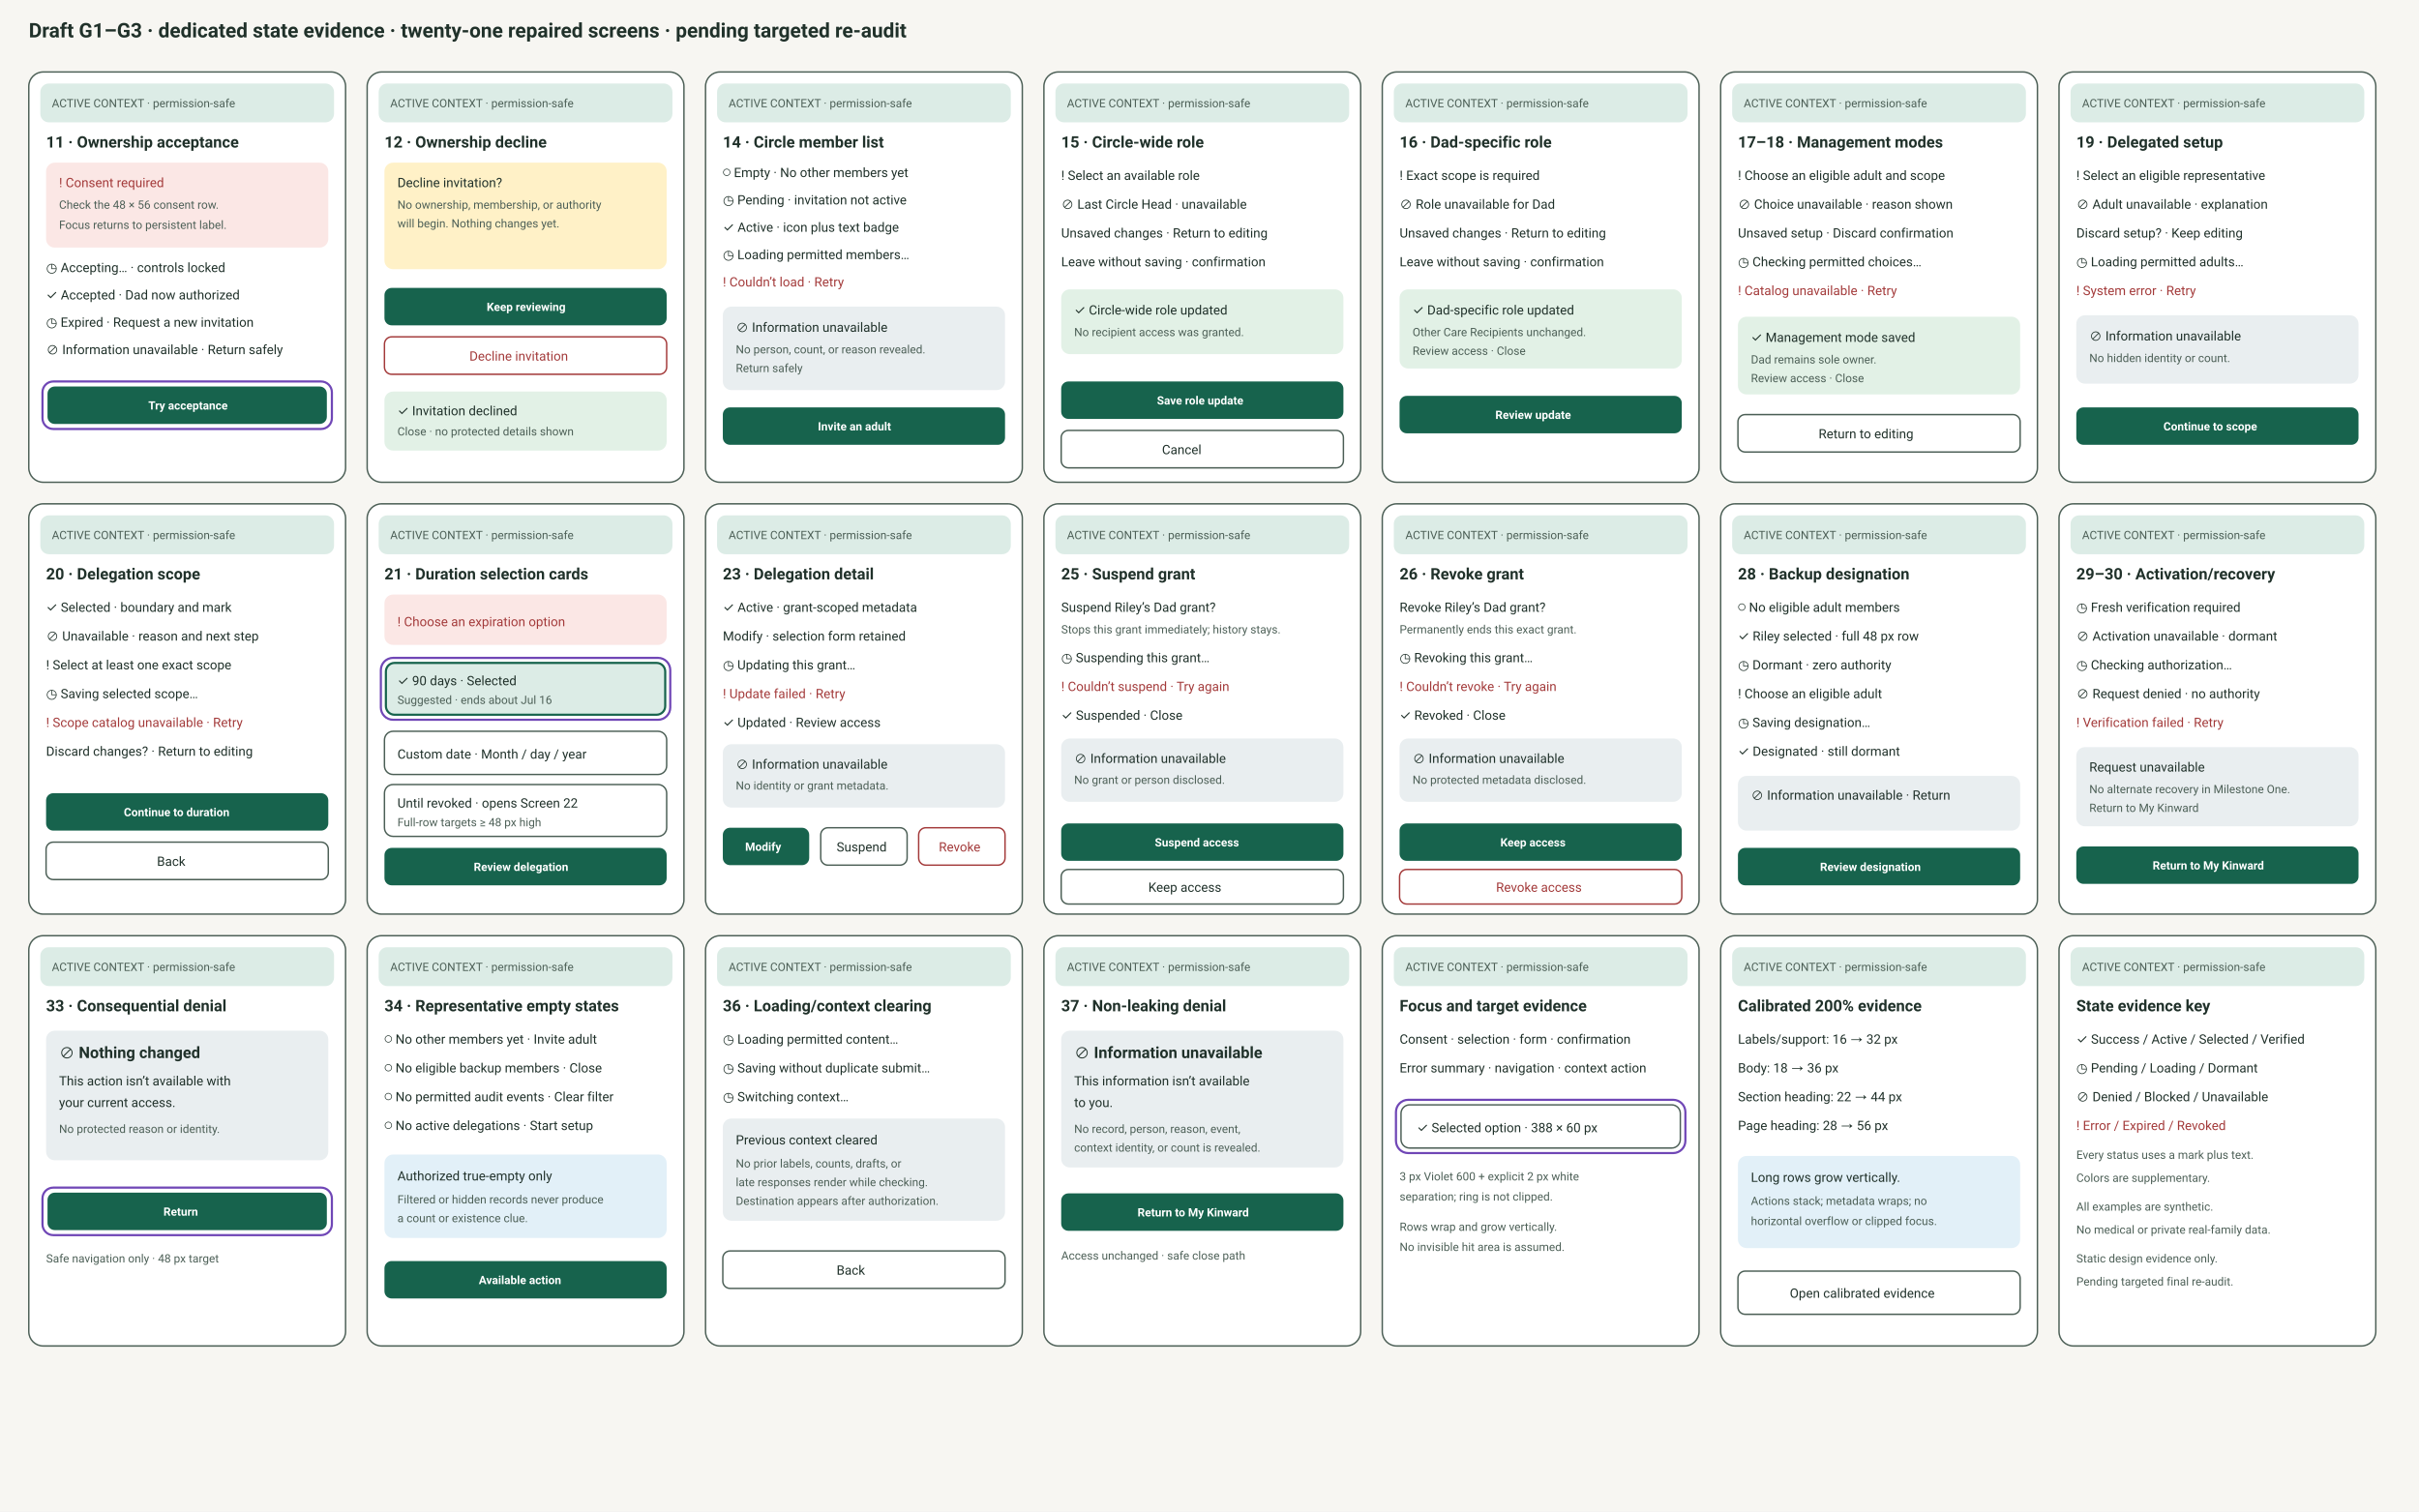
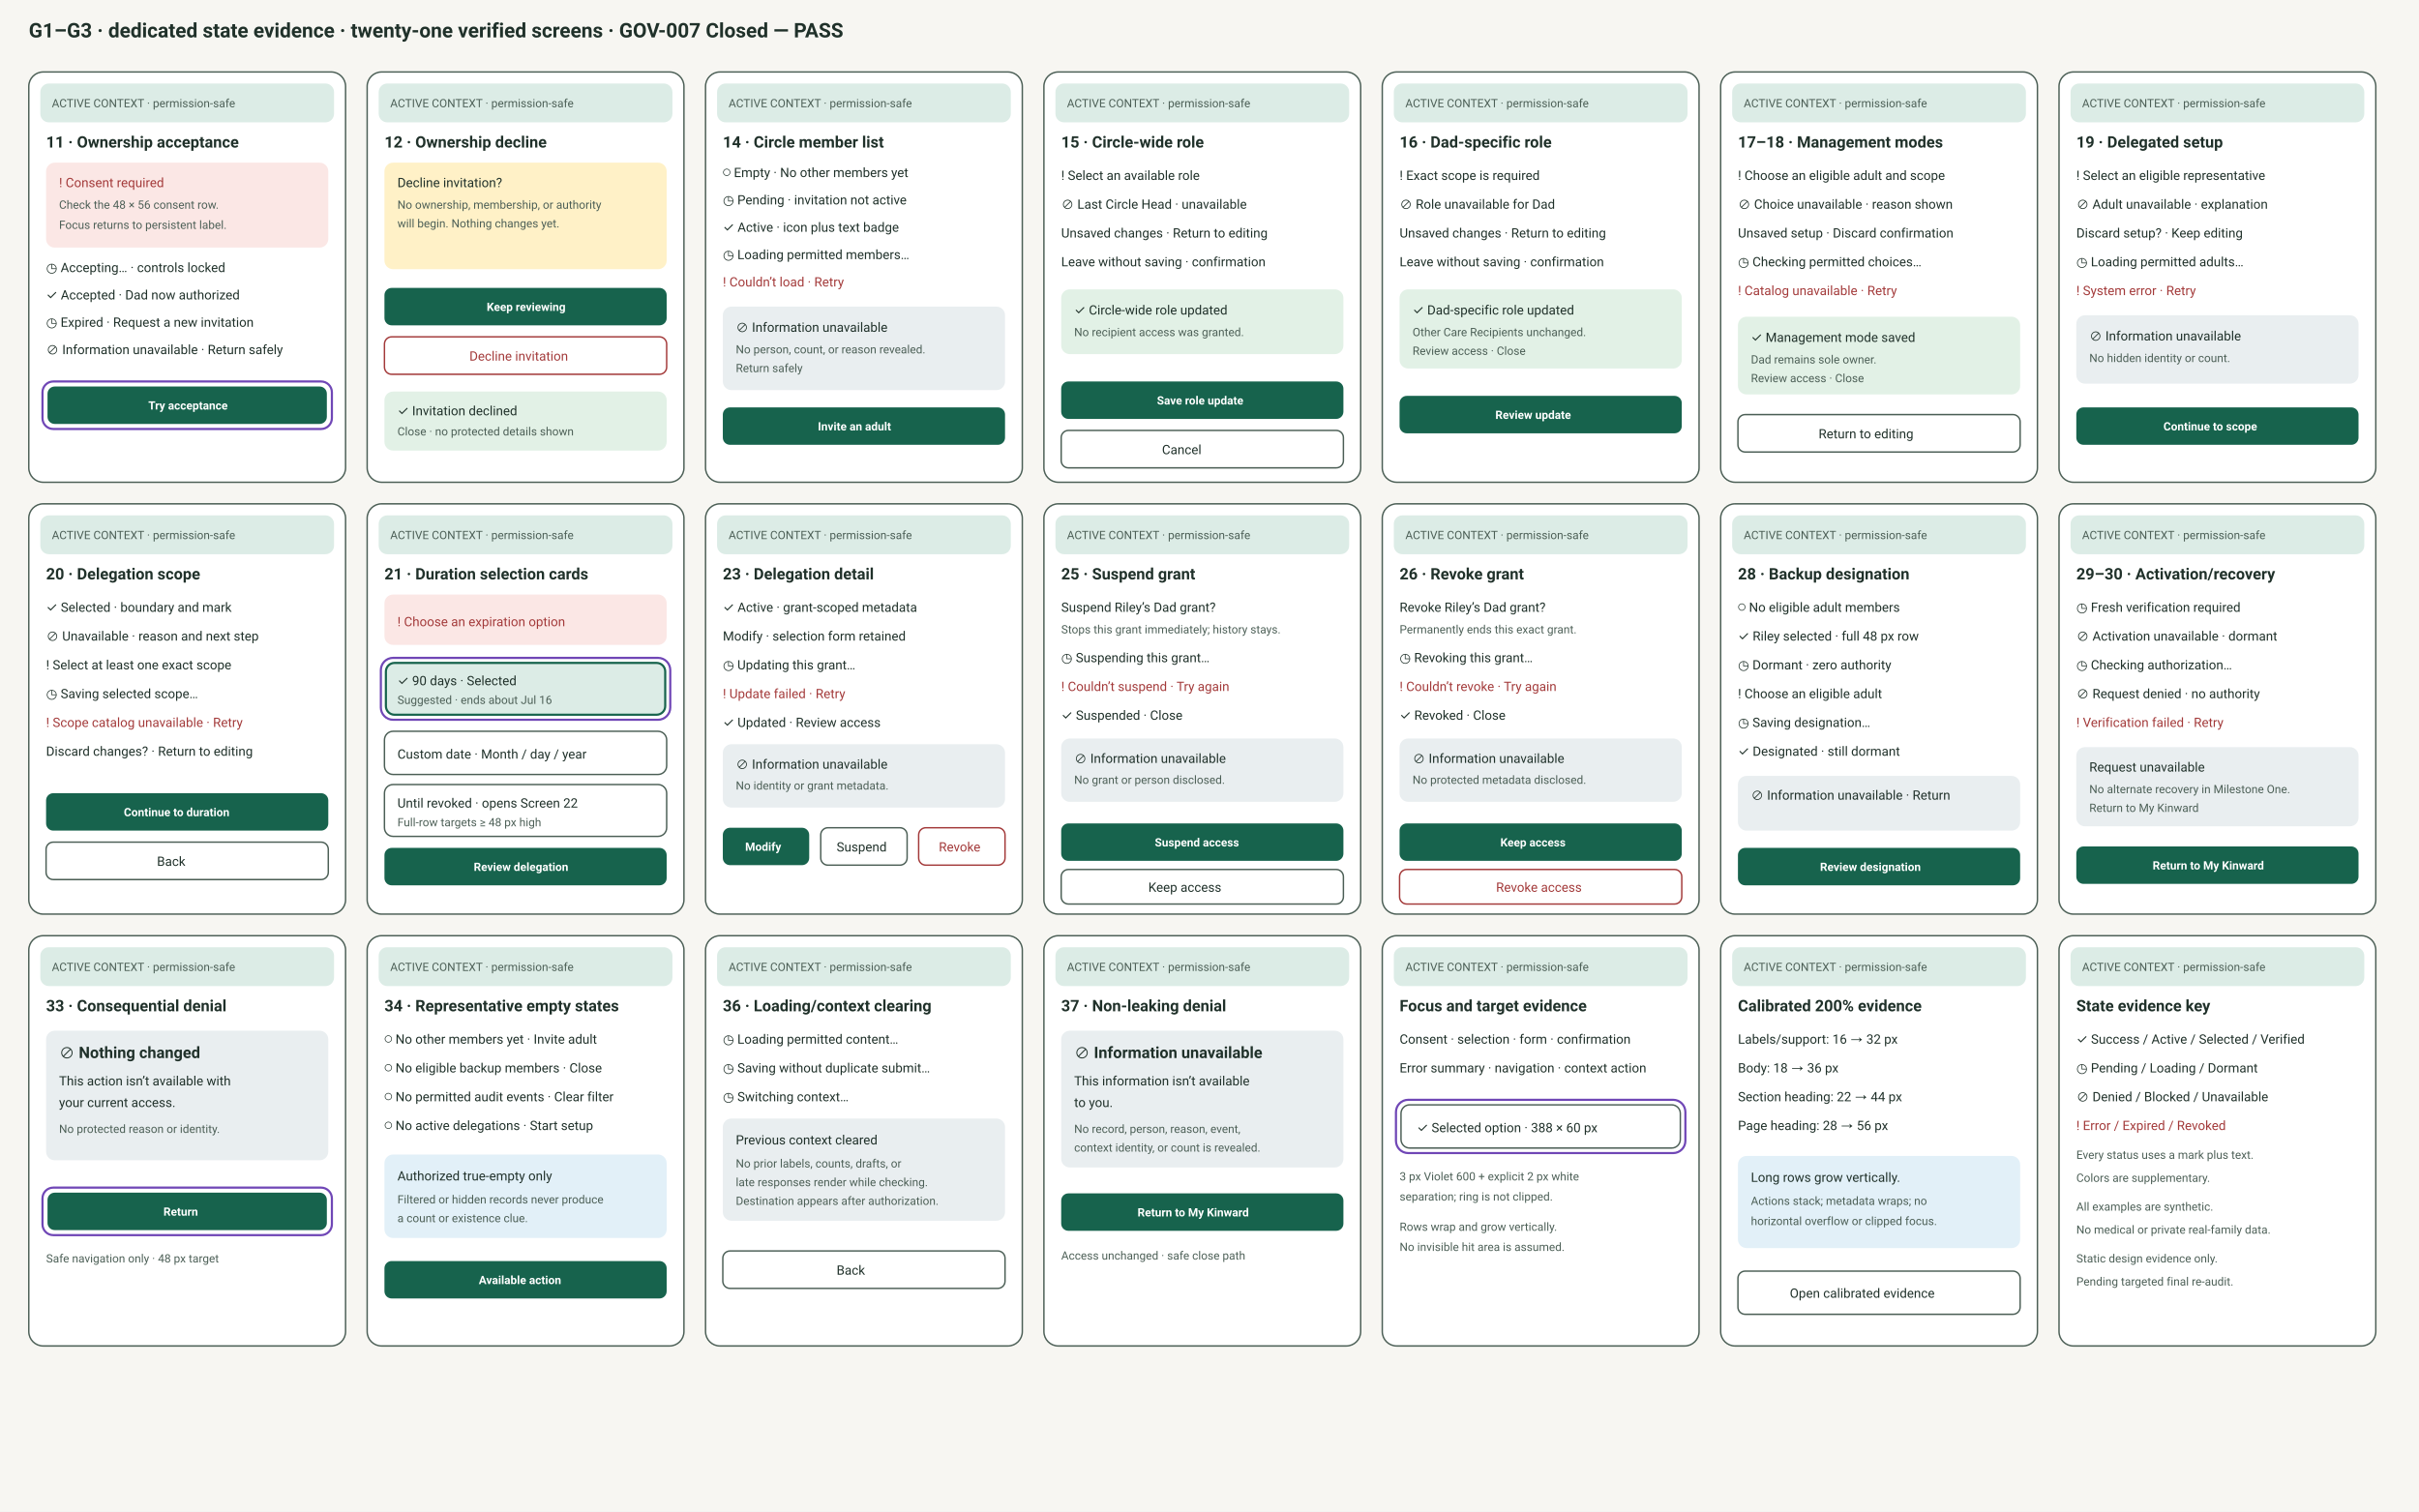
<svg xmlns="http://www.w3.org/2000/svg" width="3360" height="2100" viewBox="0 0 3360 2100" role="img" aria-labelledby="title desc">
  <defs>
    <style>
text{font-family:-apple-system,BlinkMacSystemFont,"Segoe UI",Roboto,Helvetica,Arial,sans-serif;fill:#20312A}.title{font-family:-apple-system,BlinkMacSystemFont,"Segoe UI",Roboto,Helvetica,Arial,sans-serif;font-size:28px;font-weight:700}.h2{font-family:-apple-system,BlinkMacSystemFont,"Segoe UI",Roboto,Helvetica,Arial,sans-serif;font-size:22px;font-weight:700}.body{font-family:-apple-system,BlinkMacSystemFont,"Segoe UI",Roboto,Helvetica,Arial,sans-serif;font-size:18px}.support{font-family:-apple-system,BlinkMacSystemFont,"Segoe UI",Roboto,Helvetica,Arial,sans-serif;font-size:16px;fill:#4C5F56}.card{fill:#FFFFFF;stroke:#4C5F56;stroke-width:2}.ctx{fill:#DCECE6}.info{fill:#E2F0F8}.warn{fill:#FFF1C7}.error{fill:#FBE7E5}.neutral{fill:#E9EEF0}.success{fill:#E2F1E6}.primary{fill:#17634D}.control{fill:#FFFFFF;stroke:#4C5F56;stroke-width:2}.danger{fill:#FFFFFF;stroke:#A33A3A;stroke-width:2}.white{font-family:-apple-system,BlinkMacSystemFont,"Segoe UI",Roboto,Helvetica,Arial,sans-serif;fill:#FFFFFF;font-size:16px;font-weight:700}.red{fill:#A33A3A}.focus{fill:none;stroke:#7047B6;stroke-width:3}.sep{fill:none;stroke:#FFFFFF;stroke-width:2}
</style>
    <g id="base">
      <rect class="card" width="440" height="570" rx="20" />
      <rect class="ctx" x="16" y="16" width="408" height="54" rx="12" />
      <text class="support" x="32" y="49">ACTIVE CONTEXT · permission-safe</text>
    </g>
  </defs>
  <rect width="3360" height="2100" fill="#F7F6F2" />
-   <text class="title" x="40" y="52">Draft G1–G3 · dedicated state evidence · twenty-one repaired screens · pending targeted re-audit</text>
+   <text class="title" x="40" y="52">G1–G3 · dedicated state evidence · twenty-one verified screens · GOV-007 Closed — PASS</text>
  <g transform="translate(40 100)">
    <use href="#base" />
    <text class="h2" x="24" y="105">11 · Ownership acceptance</text>
    <rect class="error" x="24" y="126" width="392" height="118" rx="12" />
    <text class="body red" x="42" y="160">! Consent required</text>
    <text class="support" x="42" y="190">Check the 48 × 56 consent row.</text>
    <text class="support" x="42" y="218">Focus returns to persistent label.</text>
    <text class="body" x="24" y="278">◷ Accepting… · controls locked</text>
    <text class="body" x="24" y="316">✓ Accepted · Dad now authorized</text>
    <text class="body" x="24" y="354">◷ Expired · Request a new invitation</text>
    <text class="body" x="24" y="392">⊘ Information unavailable · Return safely</text>
    <rect class="focus" x="19" y="430" width="402" height="66" rx="15" />
    <rect class="sep" x="23" y="434" width="394" height="58" rx="13" />
    <rect class="primary" x="26" y="437" width="388" height="52" rx="10" />
    <text class="white" x="166" y="469" fill="#FFFFFF">Try acceptance</text>
  </g>
  <g transform="translate(510 100)">
    <use href="#base" />
    <text class="h2" x="24" y="105">12 · Ownership decline</text>
    <rect class="warn" x="24" y="126" width="392" height="148" rx="12" />
    <text class="body" x="42" y="160">Decline invitation?</text>
    <text class="support" x="42" y="190">No ownership, membership, or authority</text>
    <text class="support" x="42" y="216">will begin. Nothing changes yet.</text>
    <rect class="primary" x="24" y="300" width="392" height="52" rx="10" />
    <text class="white" x="166" y="332" fill="#FFFFFF">Keep reviewing</text>
    <rect class="danger" x="24" y="368" width="392" height="52" rx="10" />
    <text class="body red" x="142" y="401">Decline invitation</text>
    <rect class="success" x="24" y="444" width="392" height="82" rx="12" />
    <text class="body" x="42" y="477">✓ Invitation declined</text>
    <text class="support" x="42" y="505">Close · no protected details shown</text>
  </g>
  <g transform="translate(980 100)">
    <use href="#base" />
    <text class="h2" x="24" y="105">14 · Circle member list</text>
    <text class="body" x="24" y="146">○ Empty · No other members yet</text>
    <text class="body" x="24" y="184">◷ Pending · invitation not active</text>
    <text class="body" x="24" y="222">✓ Active · icon plus text badge</text>
    <text class="body" x="24" y="260">◷ Loading permitted members…</text>
    <text class="body red" x="24" y="298">! Couldn’t load · Retry</text>
    <rect class="neutral" x="24" y="326" width="392" height="116" rx="12" />
    <text class="body" x="42" y="361">⊘ Information unavailable</text>
    <text class="support" x="42" y="391">No person, count, or reason revealed.</text>
    <text class="support" x="42" y="417">Return safely</text>
    <rect class="primary" x="24" y="466" width="392" height="52" rx="10" />
    <text class="white" x="156" y="498" fill="#FFFFFF">Invite an adult</text>
  </g>
  <g transform="translate(1450 100)">
    <use href="#base" />
    <text class="h2" x="24" y="105">15 · Circle-wide role</text>
    <text class="body" x="24" y="150">! Select an available role</text>
    <text class="body" x="24" y="190">⊘ Last Circle Head · unavailable</text>
    <text class="body" x="24" y="230">Unsaved changes · Return to editing</text>
    <text class="body" x="24" y="270">Leave without saving · confirmation</text>
    <rect class="success" x="24" y="302" width="392" height="90" rx="12" />
    <text class="body" x="42" y="337">✓ Circle-wide role updated</text>
    <text class="support" x="42" y="367">No recipient access was granted.</text>
    <rect class="primary" x="24" y="430" width="392" height="52" rx="10" />
    <text class="white" x="157" y="462" fill="#FFFFFF">Save role update</text>
    <rect class="control" x="24" y="498" width="392" height="52" rx="10" />
    <text class="body" x="164" y="531">Cancel</text>
  </g>
  <g transform="translate(1920 100)">
    <use href="#base" />
    <text class="h2" x="24" y="105">16 · Dad-specific role</text>
    <text class="body" x="24" y="150">! Exact scope is required</text>
    <text class="body" x="24" y="190">⊘ Role unavailable for Dad</text>
    <text class="body" x="24" y="230">Unsaved changes · Return to editing</text>
    <text class="body" x="24" y="270">Leave without saving · confirmation</text>
    <rect class="success" x="24" y="302" width="392" height="110" rx="12" />
    <text class="body" x="42" y="337">✓ Dad-specific role updated</text>
    <text class="support" x="42" y="367">Other Care Recipients unchanged.</text>
    <text class="support" x="42" y="393">Review access · Close</text>
    <rect class="primary" x="24" y="450" width="392" height="52" rx="10" />
    <text class="white" x="157" y="482" fill="#FFFFFF">Review update</text>
  </g>
  <g transform="translate(2390 100)">
    <use href="#base" />
    <text class="h2" x="24" y="105">17–18 · Management modes</text>
    <text class="body" x="24" y="150">! Choose an eligible adult and scope</text>
    <text class="body" x="24" y="190">⊘ Choice unavailable · reason shown</text>
    <text class="body" x="24" y="230">Unsaved setup · Discard confirmation</text>
    <text class="body" x="24" y="270">◷ Checking permitted choices…</text>
    <text class="body red" x="24" y="310">! Catalog unavailable · Retry</text>
    <rect class="success" x="24" y="340" width="392" height="108" rx="12" />
    <text class="body" x="42" y="375">✓ Management mode saved</text>
    <text class="support" x="42" y="405">Dad remains sole owner.</text>
    <text class="support" x="42" y="431">Review access · Close</text>
    <rect class="control" x="24" y="476" width="392" height="52" rx="10" />
    <text class="body" x="136" y="509">Return to editing</text>
  </g>
  <g transform="translate(2860 100)">
    <use href="#base" />
    <text class="h2" x="24" y="105">19 · Delegated setup</text>
    <text class="body" x="24" y="150">! Select an eligible representative</text>
    <text class="body" x="24" y="190">⊘ Adult unavailable · explanation</text>
    <text class="body" x="24" y="230">Discard setup? · Keep editing</text>
    <text class="body" x="24" y="270">◷ Loading permitted adults…</text>
    <text class="body red" x="24" y="310">! System error · Retry</text>
    <rect class="neutral" x="24" y="338" width="392" height="95" rx="12" />
    <text class="body" x="42" y="373">⊘ Information unavailable</text>
    <text class="support" x="42" y="403">No hidden identity or count.</text>
    <rect class="primary" x="24" y="466" width="392" height="52" rx="10" />
    <text class="white" x="145" y="498" fill="#FFFFFF">Continue to scope</text>
  </g>
  <g transform="translate(40 700)">
    <use href="#base" />
    <text class="h2" x="24" y="105">20 · Delegation scope</text>
    <text class="body" x="24" y="150">✓ Selected · boundary and mark</text>
    <text class="body" x="24" y="190">⊘ Unavailable · reason and next step</text>
    <text class="body" x="24" y="230">! Select at least one exact scope</text>
    <text class="body" x="24" y="270">◷ Saving selected scope…</text>
    <text class="body red" x="24" y="310">! Scope catalog unavailable · Retry</text>
    <text class="body" x="24" y="350">Discard changes? · Return to editing</text>
    <rect class="primary" x="24" y="402" width="392" height="52" rx="10" />
    <text class="white" x="132" y="434" fill="#FFFFFF">Continue to duration</text>
    <rect class="control" x="24" y="470" width="392" height="52" rx="10" />
    <text class="body" x="178" y="503">Back</text>
  </g>
  <g transform="translate(510 700)">
    <use href="#base" />
    <text class="h2" x="24" y="105">21 · Duration selection cards</text>
    <rect class="error" x="24" y="126" width="392" height="70" rx="12" />
    <text class="body red" x="42" y="170">! Choose an expiration option</text>
    <rect class="focus" x="19" y="214" width="402" height="86" rx="17" />
    <rect class="sep" x="23" y="218" width="394" height="78" rx="15" />
    <rect x="26" y="221" width="388" height="72" rx="12" fill="#DCECE6" stroke="#17634D" stroke-width="3" />
    <text class="body" x="42" y="252">✓ 90 days · Selected</text>
    <text class="support" x="42" y="278">Suggested · ends about Jul 16</text>
    <rect class="control" x="24" y="316" width="392" height="60" rx="12" />
    <text class="body" x="42" y="354">Custom date · Month / day / year</text>
    <rect class="control" x="24" y="390" width="392" height="72" rx="12" />
    <text class="body" x="42" y="422">Until revoked · opens Screen 22</text>
    <text class="support" x="42" y="448">Full-row targets ≥ 48 px high</text>
    <rect class="primary" x="24" y="478" width="392" height="52" rx="10" />
    <text class="white" fill="#FFFFFF" x="148" y="510">Review delegation</text>
  </g>
  <g transform="translate(980 700)">
    <use href="#base" />
    <text class="h2" x="24" y="105">23 · Delegation detail</text>
    <text class="body" x="24" y="150">✓ Active · grant-scoped metadata</text>
    <text class="body" x="24" y="190">Modify · selection form retained</text>
    <text class="body" x="24" y="230">◷ Updating this grant…</text>
    <text class="body red" x="24" y="270">! Update failed · Retry</text>
    <text class="body" x="24" y="310">✓ Updated · Review access</text>
    <rect class="neutral" x="24" y="334" width="392" height="88" rx="12" />
    <text class="body" x="42" y="368">⊘ Information unavailable</text>
    <text class="support" x="42" y="397">No identity or grant metadata.</text>
    <rect class="primary" x="24" y="450" width="120" height="52" rx="10" />
    <text class="white" x="55" y="482" fill="#FFFFFF">Modify</text>
    <rect class="control" x="160" y="450" width="120" height="52" rx="10" />
    <text class="body" x="182" y="483">Suspend</text>
    <rect class="danger" x="296" y="450" width="120" height="52" rx="10" />
    <text class="body red" x="324" y="483">Revoke</text>
  </g>
  <g transform="translate(1450 700)">
    <use href="#base" />
    <text class="h2" x="24" y="105">25 · Suspend grant</text>
    <text class="body" x="24" y="150">Suspend Riley’s Dad grant?</text>
    <text class="support" x="24" y="180">Stops this grant immediately; history stays.</text>
    <text class="body" x="24" y="220">◷ Suspending this grant…</text>
    <text class="body red" x="24" y="260">! Couldn’t suspend · Try again</text>
    <text class="body" x="24" y="300">✓ Suspended · Close</text>
    <rect class="neutral" x="24" y="326" width="392" height="88" rx="12" />
    <text class="body" x="42" y="360">⊘ Information unavailable</text>
    <text class="support" x="42" y="389">No grant or person disclosed.</text>
    <rect class="primary" x="24" y="444" width="392" height="52" rx="10" />
    <text class="white" x="154" y="476" fill="#FFFFFF">Suspend access</text>
    <rect class="control" x="24" y="508" width="392" height="48" rx="10" />
    <text class="body" x="145" y="539">Keep access</text>
  </g>
  <g transform="translate(1920 700)">
    <use href="#base" />
    <text class="h2" x="24" y="105">26 · Revoke grant</text>
    <text class="body" x="24" y="150">Revoke Riley’s Dad grant?</text>
    <text class="support" x="24" y="180">Permanently ends this exact grant.</text>
    <text class="body" x="24" y="220">◷ Revoking this grant…</text>
    <text class="body red" x="24" y="260">! Couldn’t revoke · Try again</text>
    <text class="body" x="24" y="300">✓ Revoked · Close</text>
    <rect class="neutral" x="24" y="326" width="392" height="88" rx="12" />
    <text class="body" x="42" y="360">⊘ Information unavailable</text>
    <text class="support" x="42" y="389">No protected metadata disclosed.</text>
    <rect class="primary" x="24" y="444" width="392" height="52" rx="10" />
    <text class="white" x="164" y="476" fill="#FFFFFF">Keep access</text>
    <rect class="danger" x="24" y="508" width="392" height="48" rx="10" />
    <text class="body red" x="158" y="539">Revoke access</text>
  </g>
  <g transform="translate(2390 700)">
    <use href="#base" />
    <text class="h2" x="24" y="105">28 · Backup designation</text>
    <text class="body" x="24" y="150">○ No eligible adult members</text>
    <text class="body" x="24" y="190">✓ Riley selected · full 48 px row</text>
    <text class="body" x="24" y="230">◷ Dormant · zero authority</text>
    <text class="body" x="24" y="270">! Choose an eligible adult</text>
    <text class="body" x="24" y="310">◷ Saving designation…</text>
    <text class="body" x="24" y="350">✓ Designated · still dormant</text>
    <rect class="neutral" x="24" y="378" width="392" height="76" rx="12" />
    <text class="body" x="42" y="411">⊘ Information unavailable · Return</text>
    <rect class="primary" x="24" y="478" width="392" height="52" rx="10" />
    <text class="white" x="138" y="510" fill="#FFFFFF">Review designation</text>
  </g>
  <g transform="translate(2860 700)">
    <use href="#base" />
    <text class="h2" x="24" y="105">29–30 · Activation/recovery</text>
    <text class="body" x="24" y="150">◷ Fresh verification required</text>
    <text class="body" x="24" y="190">⊘ Activation unavailable · dormant</text>
    <text class="body" x="24" y="230">◷ Checking authorization…</text>
    <text class="body" x="24" y="270">⊘ Request denied · no authority</text>
    <text class="body red" x="24" y="310">! Verification failed · Retry</text>
    <rect class="neutral" x="24" y="338" width="392" height="110" rx="12" />
    <text class="body" x="42" y="372">Request unavailable</text>
    <text class="support" x="42" y="402">No alternate recovery in Milestone One.</text>
    <text class="support" x="42" y="428">Return to My Kinward</text>
    <rect class="primary" x="24" y="476" width="392" height="52" rx="10" />
    <text class="white" x="130" y="508" fill="#FFFFFF">Return to My Kinward</text>
  </g>
  <g transform="translate(40 1300)">
    <use href="#base" />
    <text class="h2" x="24" y="105">33 · Consequential denial</text>
    <rect class="neutral" x="24" y="132" width="392" height="180" rx="12" />
    <text class="h2" x="42" y="170">⊘ Nothing changed</text>
    <text class="body" x="42" y="208">This action isn’t available with</text>
    <text class="body" x="42" y="238">your current access.</text>
    <text class="support" x="42" y="274">No protected reason or identity.</text>
    <rect class="focus" x="19" y="350" width="402" height="66" rx="15" />
    <rect class="sep" x="23" y="354" width="394" height="58" rx="13" />
    <rect class="primary" x="26" y="357" width="388" height="52" rx="10" />
    <text class="white" x="187" y="389" fill="#FFFFFF">Return</text>
    <text class="support" x="24" y="454">Safe navigation only · 48 px target</text>
  </g>
  <g transform="translate(510 1300)">
    <use href="#base" />
    <text class="h2" x="24" y="105">34 · Representative empty states</text>
    <text class="body" x="24" y="150">○ No other members yet · Invite adult</text>
    <text class="body" x="24" y="190">○ No eligible backup members · Close</text>
    <text class="body" x="24" y="230">○ No permitted audit events · Clear filter</text>
    <text class="body" x="24" y="270">○ No active delegations · Start setup</text>
    <rect class="info" x="24" y="304" width="392" height="116" rx="12" />
    <text class="body" x="42" y="340">Authorized true-empty only</text>
    <text class="support" x="42" y="372">Filtered or hidden records never produce</text>
    <text class="support" x="42" y="398">a count or existence clue.</text>
    <rect class="primary" x="24" y="452" width="392" height="52" rx="10" />
    <text class="white" x="155" y="484" fill="#FFFFFF">Available action</text>
  </g>
  <g transform="translate(980 1300)">
    <use href="#base" />
    <text class="h2" x="24" y="105">36 · Loading/context clearing</text>
    <text class="body" x="24" y="150">◷ Loading permitted content…</text>
    <text class="body" x="24" y="190">◷ Saving without duplicate submit…</text>
    <text class="body" x="24" y="230">◷ Switching context…</text>
    <rect class="neutral" x="24" y="254" width="392" height="142" rx="12" />
    <text class="body" x="42" y="290">Previous context cleared</text>
    <text class="support" x="42" y="322">No prior labels, counts, drafts, or</text>
    <text class="support" x="42" y="348">late responses render while checking.</text>
    <text class="support" x="42" y="374">Destination appears after authorization.</text>
    <rect class="control" x="24" y="438" width="392" height="52" rx="10" />
    <text class="body" x="182" y="471">Back</text>
  </g>
  <g transform="translate(1450 1300)">
    <use href="#base" />
    <text class="h2" x="24" y="105">37 · Non-leaking denial</text>
    <rect class="neutral" x="24" y="132" width="392" height="190" rx="12" />
    <text class="h2" x="42" y="170">⊘ Information unavailable</text>
    <text class="body" x="42" y="208">This information isn’t available</text>
    <text class="body" x="42" y="238">to you.</text>
    <text class="support" x="42" y="274">No record, person, reason, event,</text>
    <text class="support" x="42" y="300">context identity, or count is revealed.</text>
    <rect class="primary" x="24" y="358" width="392" height="52" rx="10" />
    <text class="white" x="130" y="390" fill="#FFFFFF">Return to My Kinward</text>
    <text class="support" x="24" y="450">Access unchanged · safe close path</text>
  </g>
  <g transform="translate(1920 1300)">
    <use href="#base" />
    <text class="h2" x="24" y="105">Focus and target evidence</text>
    <text class="body" x="24" y="150">Consent · selection · form · confirmation</text>
    <text class="body" x="24" y="190">Error summary · navigation · context action</text>
    <rect class="focus" x="19" y="228" width="402" height="74" rx="17" />
    <rect class="sep" x="23" y="232" width="394" height="66" rx="15" />
    <rect class="control" x="26" y="235" width="388" height="60" rx="12" />
    <text class="body" x="48" y="273">✓ Selected option · 388 × 60 px</text>
    <text class="support" x="24" y="340">3 px Violet 600 + explicit 2 px white</text>
    <text class="support" x="24" y="368">separation; ring is not clipped.</text>
    <text class="support" x="24" y="410">Rows wrap and grow vertically.</text>
    <text class="support" x="24" y="438">No invisible hit area is assumed.</text>
  </g>
  <g transform="translate(2390 1300)">
    <use href="#base" />
    <text class="h2" x="24" y="105">Calibrated 200% evidence</text>
    <text class="body" x="24" y="150">Labels/support: 16 → 32 px</text>
    <text class="body" x="24" y="190">Body: 18 → 36 px</text>
    <text class="body" x="24" y="230">Section heading: 22 → 44 px</text>
    <text class="body" x="24" y="270">Page heading: 28 → 56 px</text>
    <rect class="info" x="24" y="306" width="392" height="128" rx="12" />
    <text class="body" x="42" y="342">Long rows grow vertically.</text>
    <text class="support" x="42" y="374">Actions stack; metadata wraps; no</text>
    <text class="support" x="42" y="402">horizontal overflow or clipped focus.</text>
    <rect class="control" x="24" y="466" width="392" height="60" rx="10" />
    <text class="body" x="96" y="503">Open calibrated evidence</text>
  </g>
  <g transform="translate(2860 1300)">
    <use href="#base" />
    <text class="h2" x="24" y="105">State evidence key</text>
    <text class="body" x="24" y="150">✓ Success / Active / Selected / Verified</text>
    <text class="body" x="24" y="190">◷ Pending / Loading / Dormant</text>
    <text class="body" x="24" y="230">⊘ Denied / Blocked / Unavailable</text>
    <text class="body red" x="24" y="270">! Error / Expired / Revoked</text>
    <text class="support" x="24" y="310">Every status uses a mark plus text.</text>
    <text class="support" x="24" y="342">Colors are supplementary.</text>
    <text class="support" x="24" y="382">All examples are synthetic.</text>
    <text class="support" x="24" y="414">No medical or private real-family data.</text>
    <text class="support" x="24" y="454">Static design evidence only.</text>
    <text class="support" x="24" y="486">Pending targeted final re-audit.</text>
  </g>
</svg>
